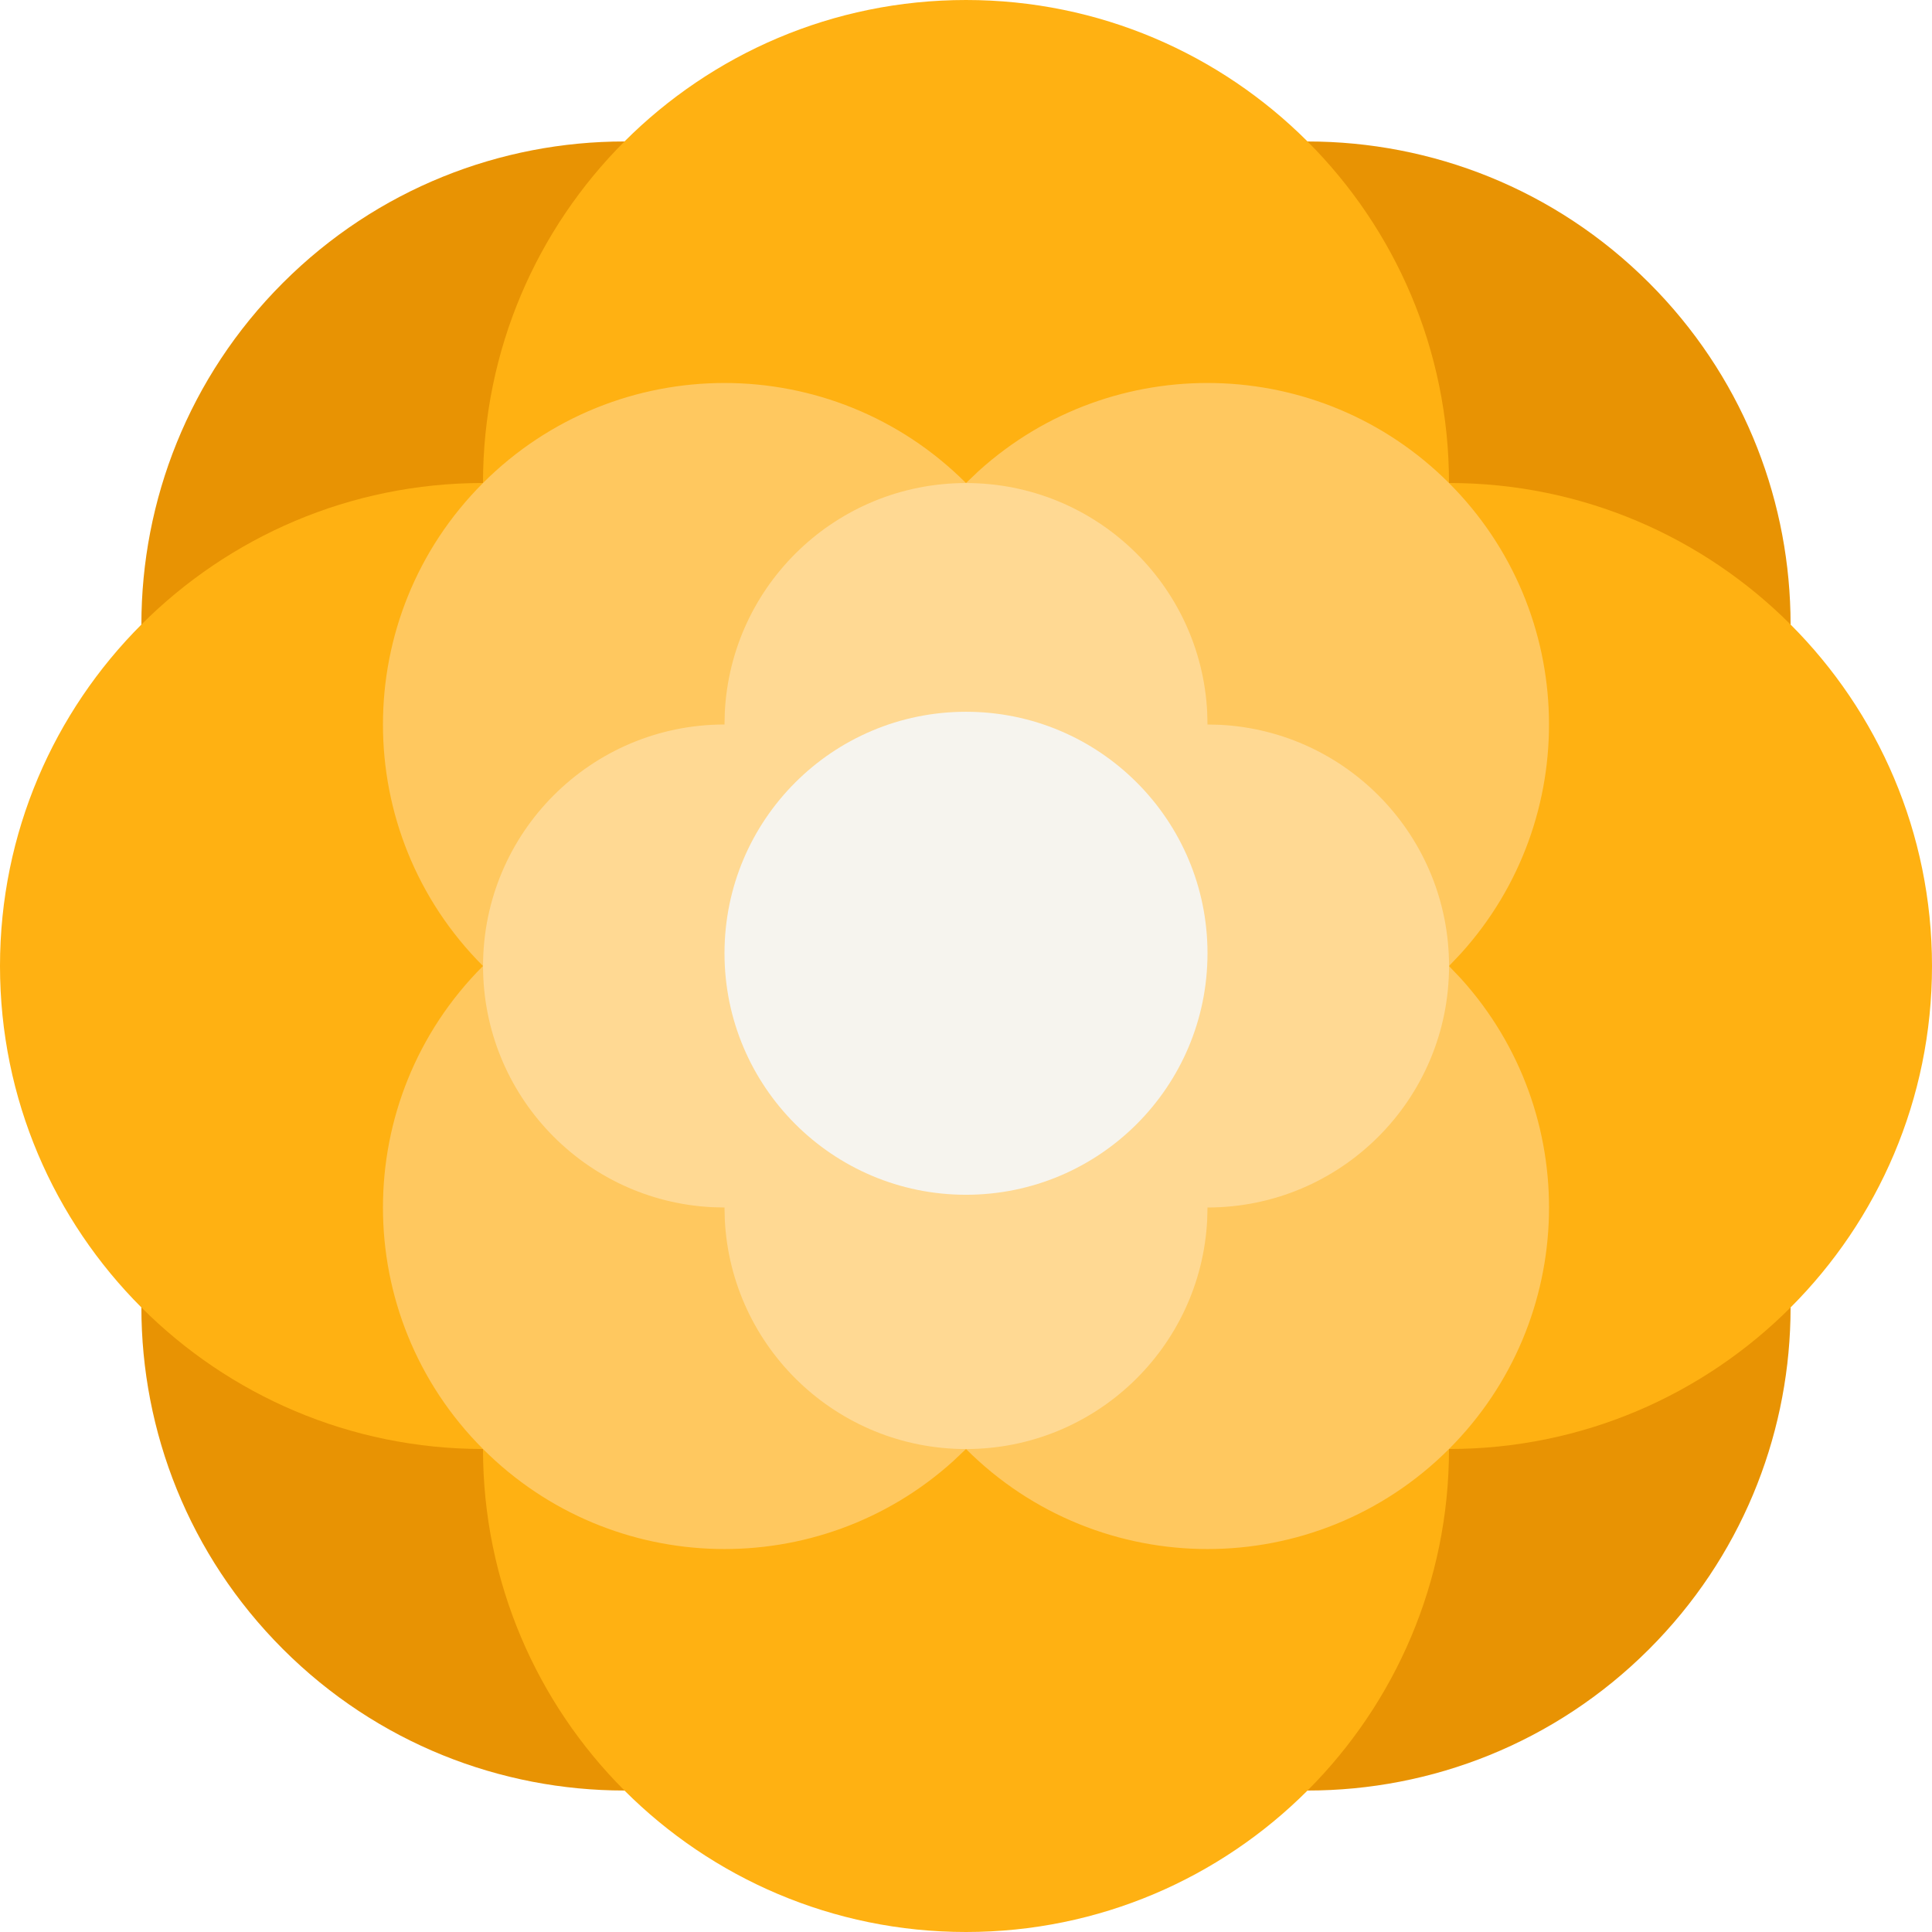
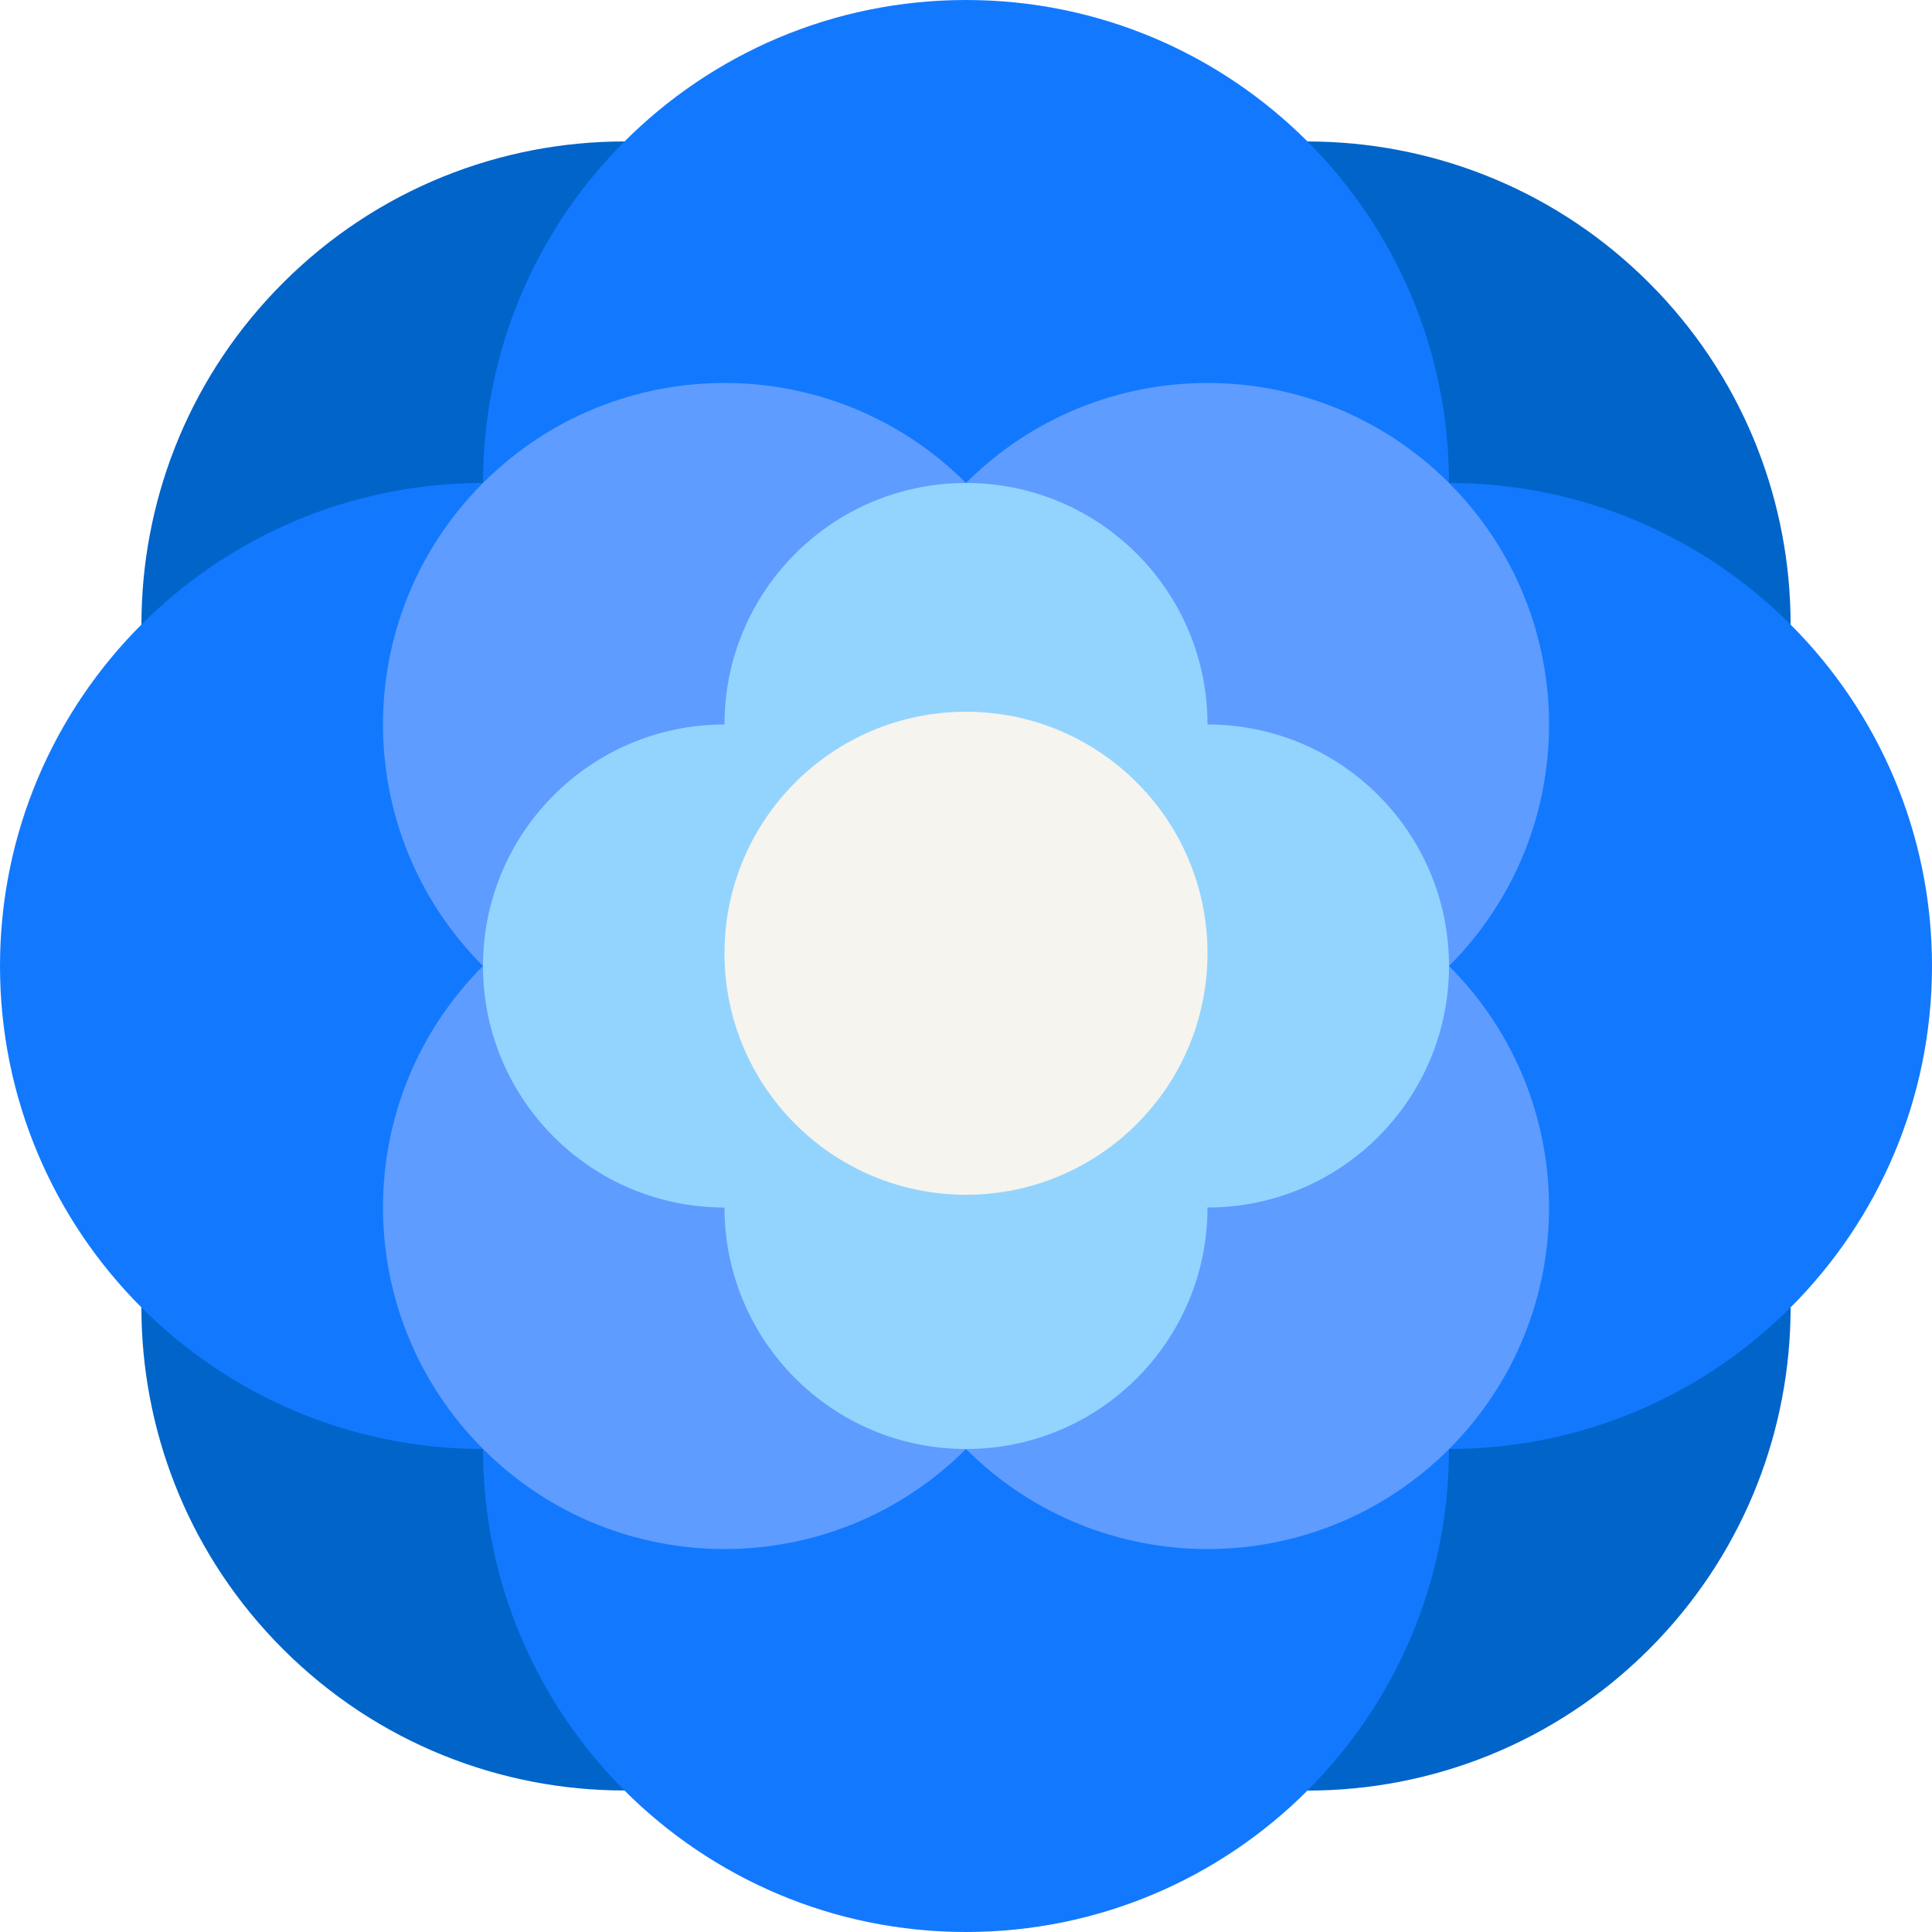
- <svg xmlns="http://www.w3.org/2000/svg" width="44" height="44" viewBox="0 0 44 44" fill="none">
-   <path d="M37.558 6.444C41.719 10.605 41.849 17.271 37.948 21.589L37.558 22L37.947 22.41C41.849 26.729 41.719 33.395 37.558 37.557C33.262 41.852 26.297 41.852 22.002 37.557C22.001 37.556 22 37.554 22 37.553L21.998 37.556C17.702 41.852 10.738 41.852 6.442 37.556C2.146 33.26 2.146 26.295 6.442 22C2.146 17.704 2.146 10.739 6.442 6.443C10.737 2.148 17.702 2.148 21.998 6.443L22 6.445L22.002 6.444C26.297 2.148 33.262 2.148 37.558 6.444ZM21.998 22L22 22.002L22.002 22L22 21.997L21.998 22Z" fill="#E89303" />
-   <path d="M22 0C28.075 0 33 4.925 33 11C39.075 11 44 15.925 44 22C44 28.075 39.075 33 33 33C33 39.075 28.075 44 22 44C15.925 44 11 39.075 11 33C4.925 33 0 28.075 0 22C0 15.925 4.925 11 11 11C11 4.925 15.925 0 22 0Z" fill="#FFB112" />
-   <path d="M33 11.001C35.942 13.943 36.034 18.657 33.275 21.71L33 22.001L33.276 22.291C36.034 25.344 35.943 30.058 33 33C29.963 36.038 25.038 36.038 22 33L21.709 33.276C18.656 36.035 13.943 35.943 11 33C7.962 29.963 7.962 25.038 11 22C7.962 18.963 7.962 14.038 11 11C14.038 7.963 18.962 7.963 22 11.001L22.29 10.725C25.343 7.965 30.057 8.058 33 11.001Z" fill="#FFC85F" />
-   <path d="M22 11.001C24.943 11.001 27.346 13.311 27.493 16.217L27.5 16.5L27.783 16.507C30.689 16.654 33.001 19.058 33.001 22C33 25.038 30.538 27.5 27.5 27.5L27.493 27.783C27.346 30.689 24.943 33 22 33.001C19.058 33.001 16.654 30.689 16.507 27.783L16.5 27.5L16.217 27.493C13.311 27.346 11.001 24.943 11.001 22C11.001 18.963 13.463 16.5 16.5 16.5L16.507 16.217C16.654 13.311 19.058 11.001 22 11.001Z" fill="#FFD993" />
-   <circle cx="22" cy="21.71" r="5.5" fill="#F6F4EE" />
+ <svg xmlns="http://www.w3.org/2000/svg" width="20" height="20" viewBox="0 0 20 20" fill="none">
+   <path d="M17.072 2.929C18.963 4.821 19.023 7.851 17.249 9.813L17.072 10.001L17.249 10.186C19.023 12.149 18.963 15.18 17.072 17.072C15.119 19.024 11.953 19.024 10.001 17.072L10 17.07V17.071C8.047 19.023 4.882 19.023 2.929 17.071C1.037 15.179 0.977 12.149 2.751 10.186L2.929 10L2.751 9.813C0.978 7.851 1.037 4.82 2.929 2.929C4.882 0.976 8.047 0.976 10 2.929L10.001 2.929L10.187 2.751C12.15 0.978 15.18 1.038 17.072 2.929Z" fill="#0064C9" />
+   <path d="M10 0C12.761 0 15 2.239 15 5C17.761 5 20 7.239 20 10C20 12.761 17.761 15 15 15C15 17.761 12.761 20 10 20C7.239 20 5 17.761 5 15C2.239 15 0 12.761 0 10C0 7.239 2.239 5 5 5C5 2.239 7.239 0 10 0Z" fill="#1279FF" />
+   <path d="M15 5C16.381 6.381 16.381 8.619 15 10C16.381 11.381 16.381 13.62 15 15.001C13.619 16.381 11.381 16.381 10 15C8.619 16.381 6.381 16.381 5.001 15C3.62 13.619 3.619 11.381 5 10C3.62 8.619 3.619 6.381 5 5C6.38 3.62 8.619 3.619 10 5C11.381 3.619 13.62 3.62 15 5Z" fill="#5F9CFF" />
+   <path d="M10 5C11.381 5 12.5 6.119 12.5 7.5C13.881 7.5 15 8.619 15 10C15 11.381 13.881 12.5 12.5 12.5C12.5 13.881 11.381 15 10 15C8.619 15 7.5 13.881 7.5 12.5C6.119 12.5 5 11.381 5 10C5 8.619 6.119 7.5 7.5 7.5C7.5 6.119 8.619 5 10 5Z" fill="#93D4FF" />
+   <circle cx="10" cy="9.868" r="2.5" fill="#F6F4EE" />
</svg>
